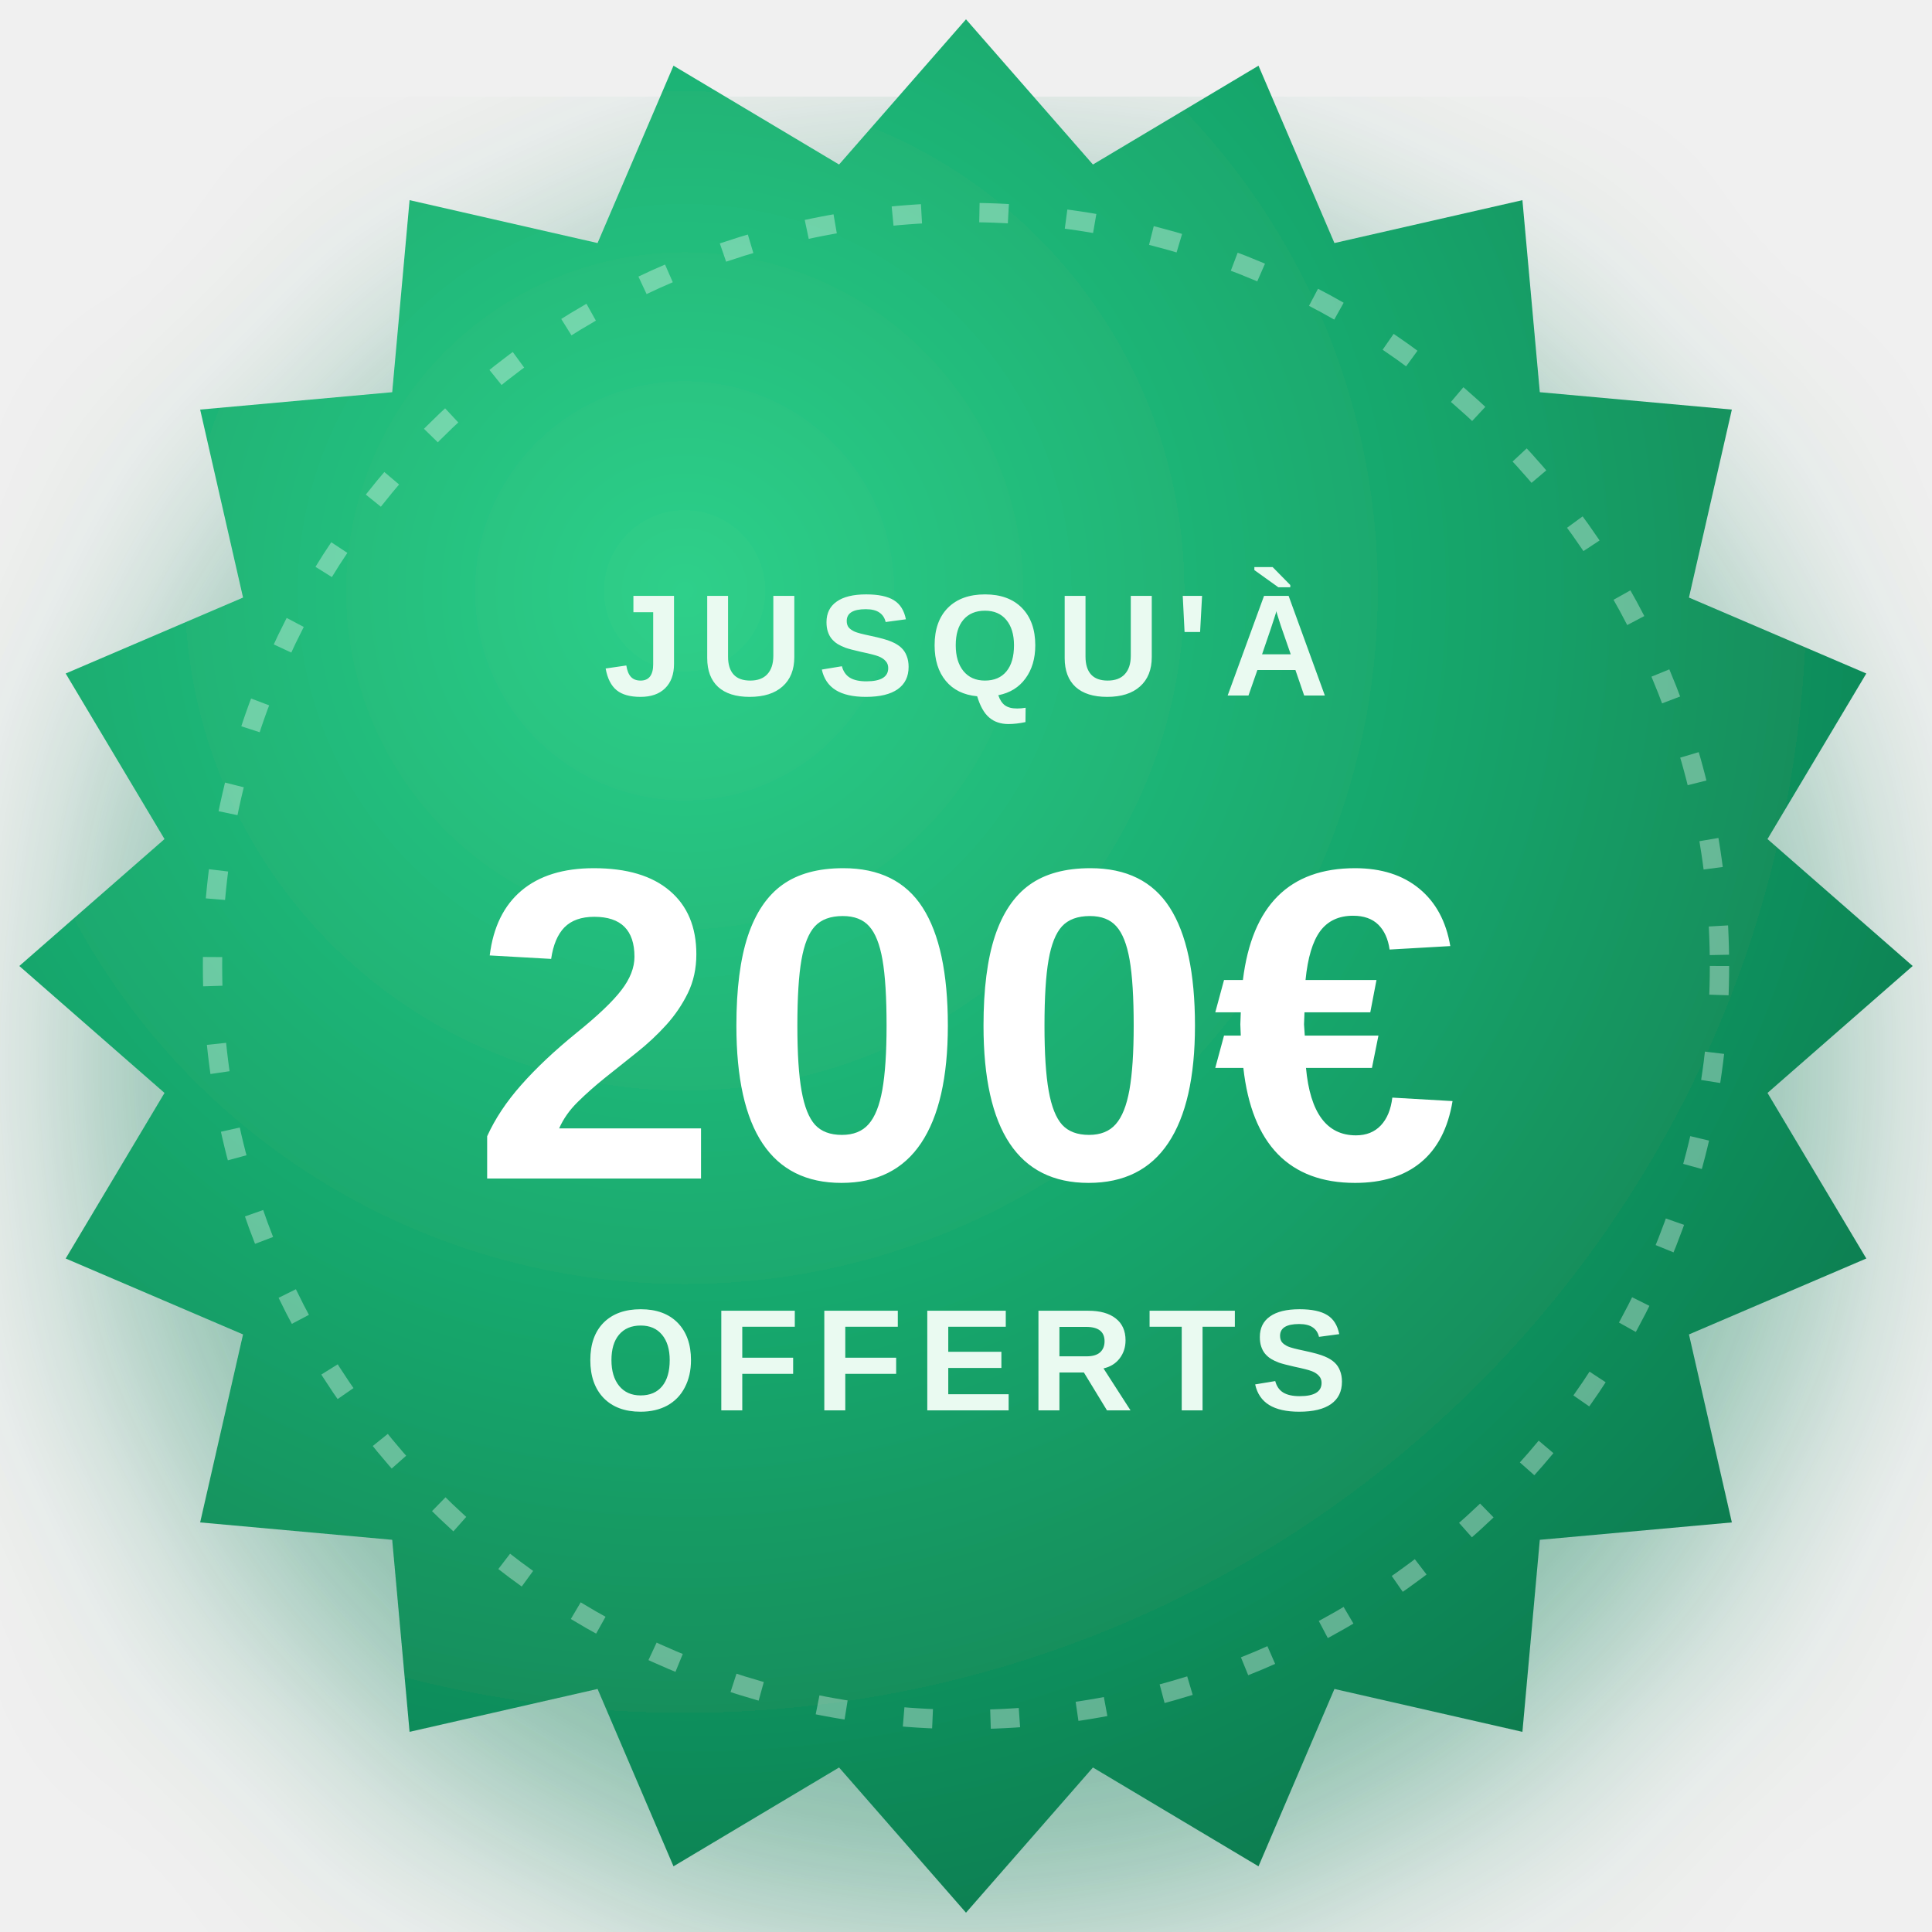
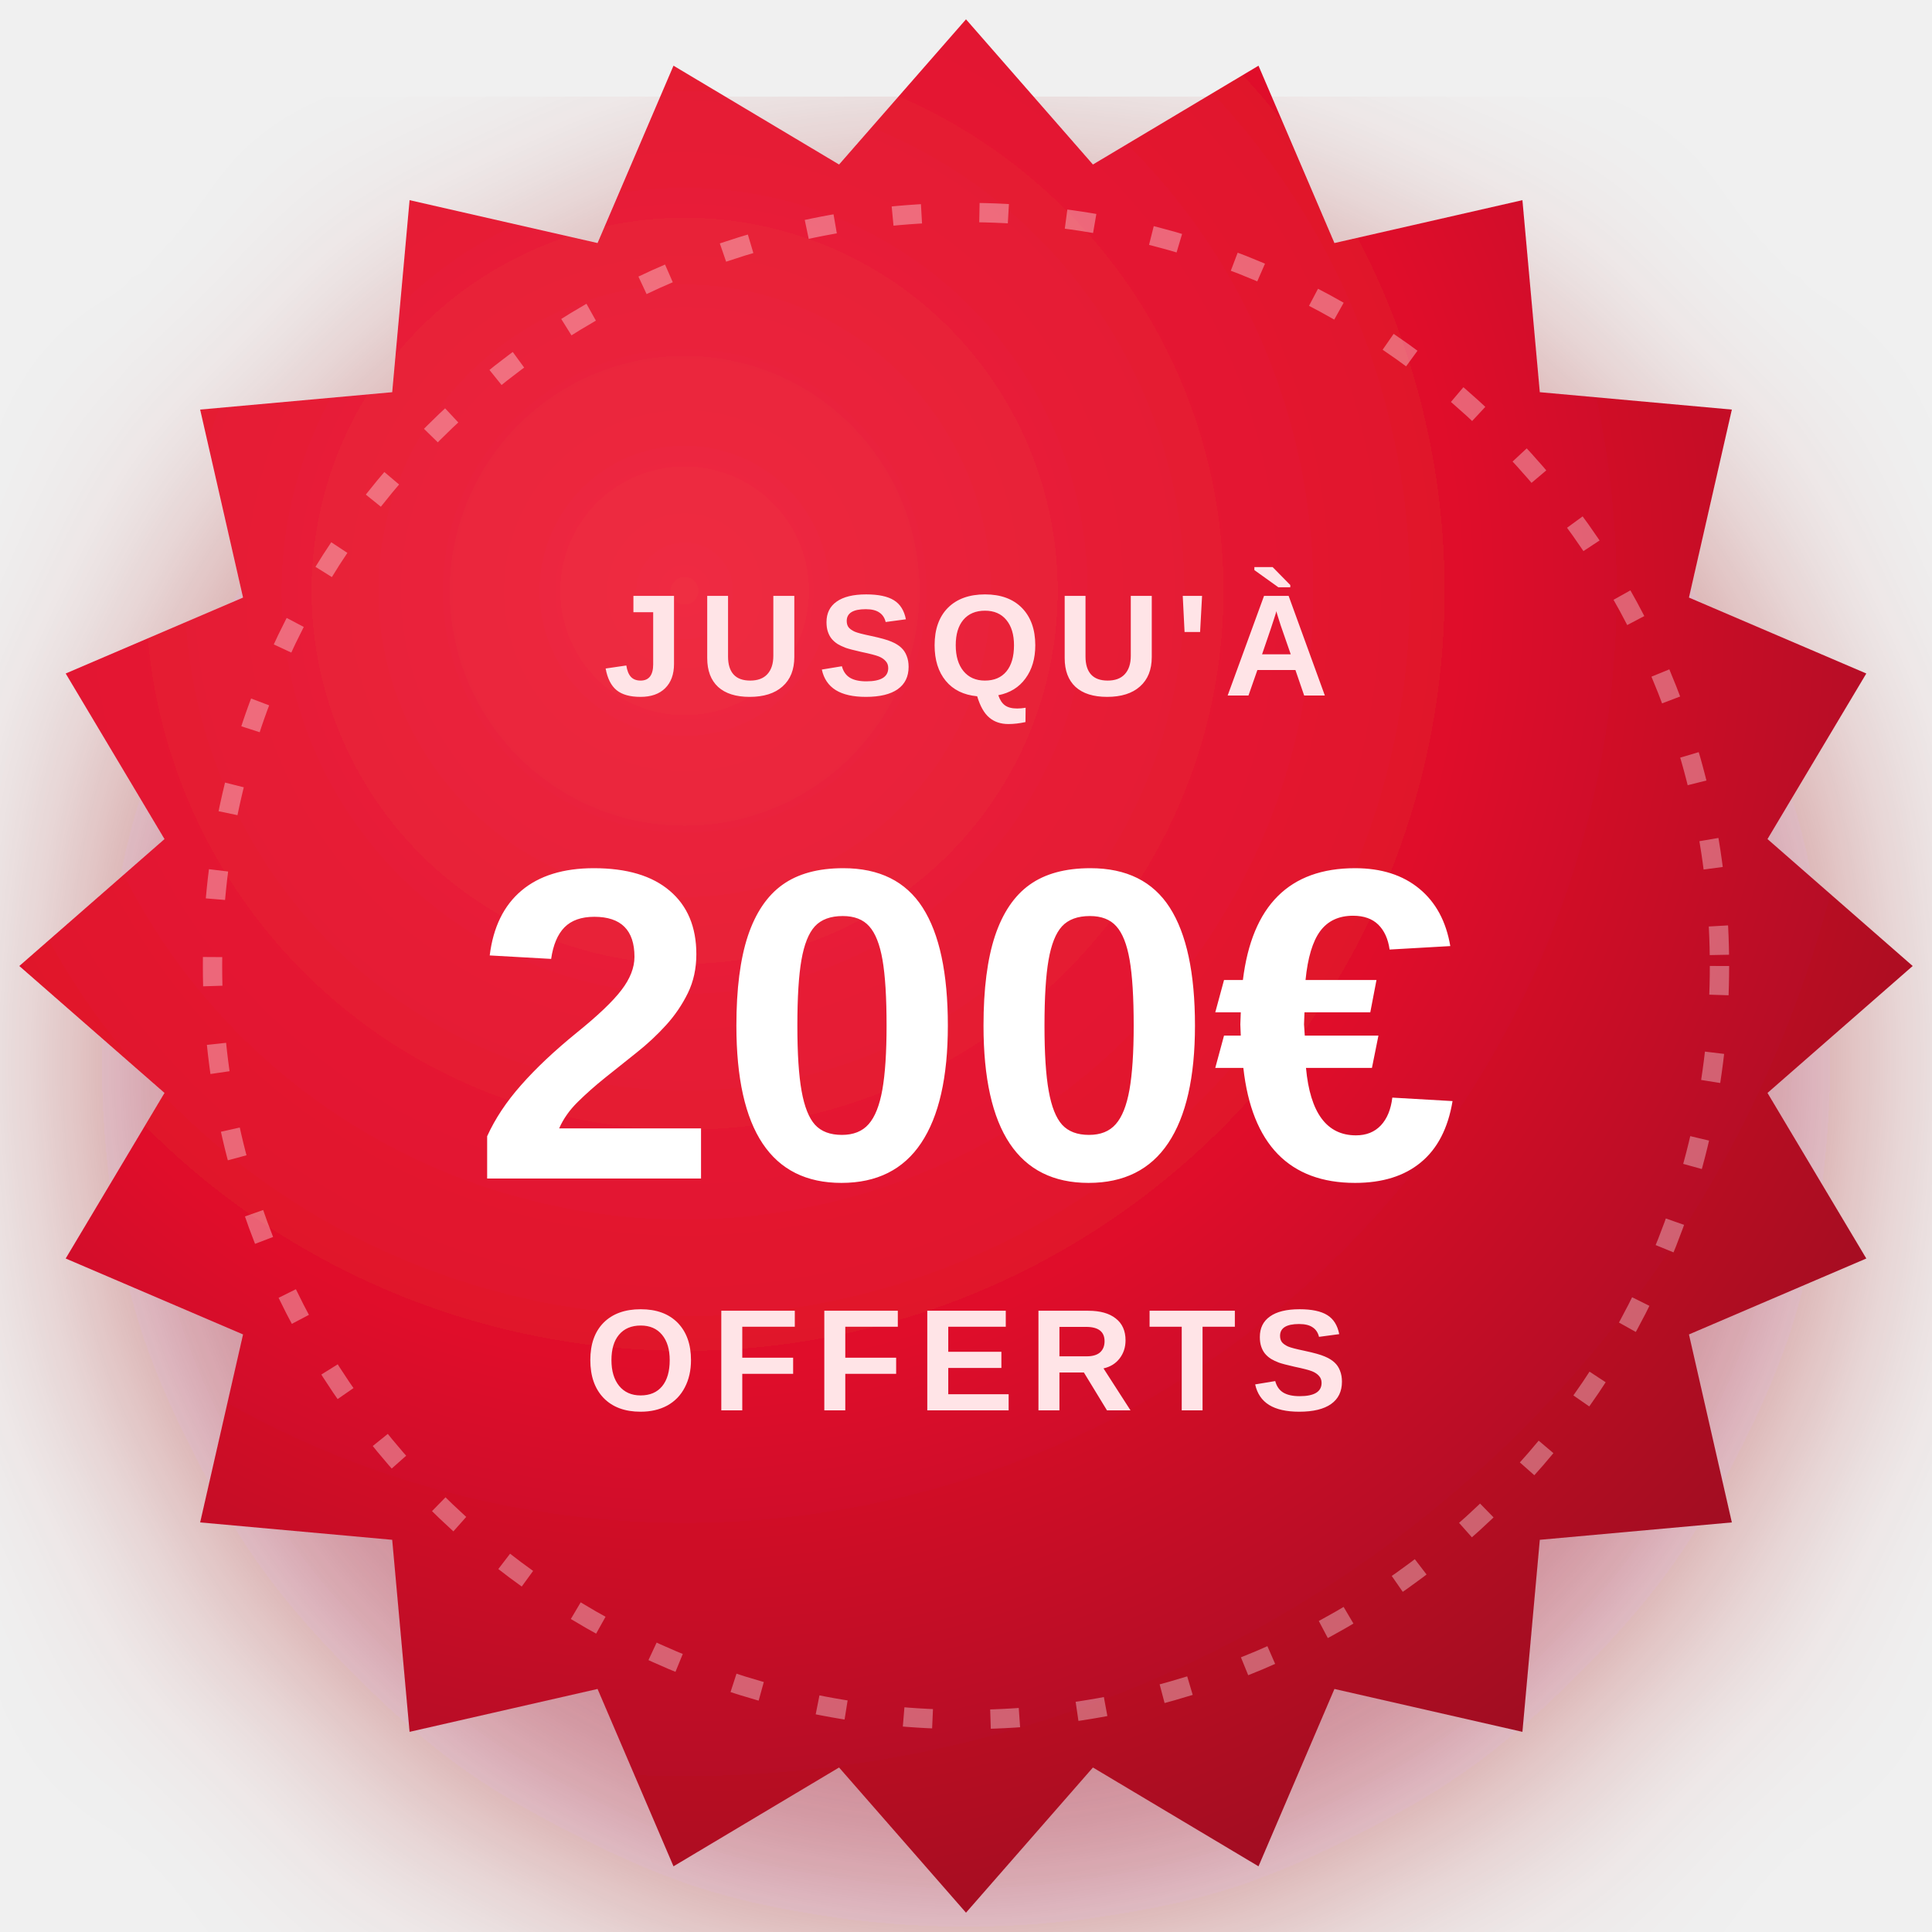
<svg xmlns="http://www.w3.org/2000/svg" viewBox="0 0 200 200" width="200" height="200">
  <defs>
    <radialGradient id="badgeGrad" cx="35%" cy="30%" r="75%">
-       <stop offset="0%" stop-color="#2fd08a" />
-       <stop offset="55%" stop-color="#17a56b" />
-       <stop offset="100%" stop-color="#0d7d50" />
+       <stop offset="0%" stop-color="#ef2d43" />
+       <stop offset="55%" stop-color="#e0112b" />
+       <stop offset="100%" stop-color="#a10e21" />
    </radialGradient>
    <filter id="badgeShadow" x="-40%" y="-40%" width="180%" height="180%">
-       <feDropShadow dx="0" dy="10" stdDeviation="12" flood-color="#0d7d50" flood-opacity="0.45" />
+       <feDropShadow dx="0" dy="10" stdDeviation="12" flood-color="#a10e21" flood-opacity="0.45" />
    </filter>
  </defs>
  <polygon points="100.00,2.00 113.14,17.03 130.28,6.80 138.14,25.16 157.60,20.72 159.40,40.60 179.28,42.40 174.84,61.86 193.20,69.72 182.97,86.86 198.00,100.00 182.97,113.14 193.20,130.28 174.84,138.14 179.28,157.60 159.40,159.40 157.60,179.28 138.14,174.84 130.28,193.20 113.14,182.97 100.00,198.00 86.86,182.97 69.72,193.20 61.86,174.84 42.40,179.28 40.60,159.40 20.72,157.60 25.16,138.14 6.80,130.28 17.03,113.14 2.00,100.00 17.03,86.86 6.80,69.72 25.16,61.86 20.72,42.40 40.60,40.60 42.40,20.72 61.86,25.16 69.72,6.80 86.86,17.03" fill="url(#badgeGrad)" filter="url(#badgeShadow)" />
  <circle cx="100" cy="100" r="78" fill="none" stroke="rgba(255,255,255,0.35)" stroke-width="2" stroke-dasharray="3 6" />
-   <text x="100" y="72" text-anchor="middle" font-family="Arial, Helvetica, sans-serif" font-size="15" font-weight="800" fill="#eafaf1" letter-spacing="1.5">JUSQU'À</text>
+   <text x="100" y="72" text-anchor="middle" font-family="Arial, Helvetica, sans-serif" font-size="15" font-weight="800" fill="#ffe4e7" letter-spacing="1.5">JUSQU'À</text>
  <text x="100" y="122" text-anchor="middle" font-family="Arial, Helvetica, sans-serif" font-size="46" font-weight="900" fill="#ffffff">200€</text>
-   <text x="100" y="146" text-anchor="middle" font-family="Arial, Helvetica, sans-serif" font-size="15" font-weight="800" fill="#eafaf1" letter-spacing="1.5">OFFERTS</text>
+   <text x="100" y="146" text-anchor="middle" font-family="Arial, Helvetica, sans-serif" font-size="15" font-weight="800" fill="#ffe4e7" letter-spacing="1.5">OFFERTS</text>
</svg>
